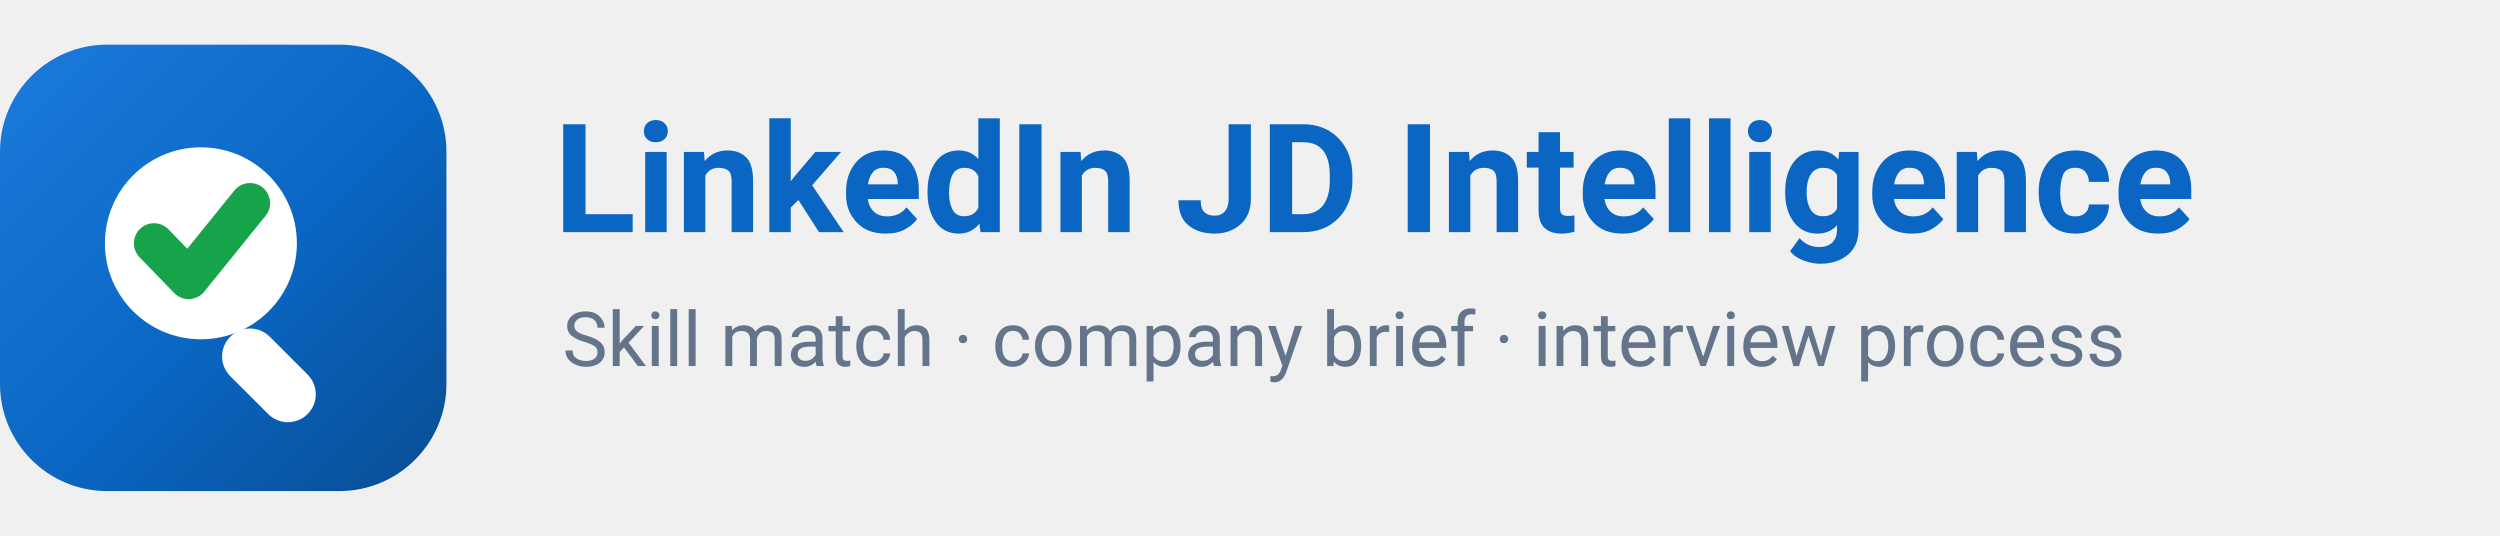
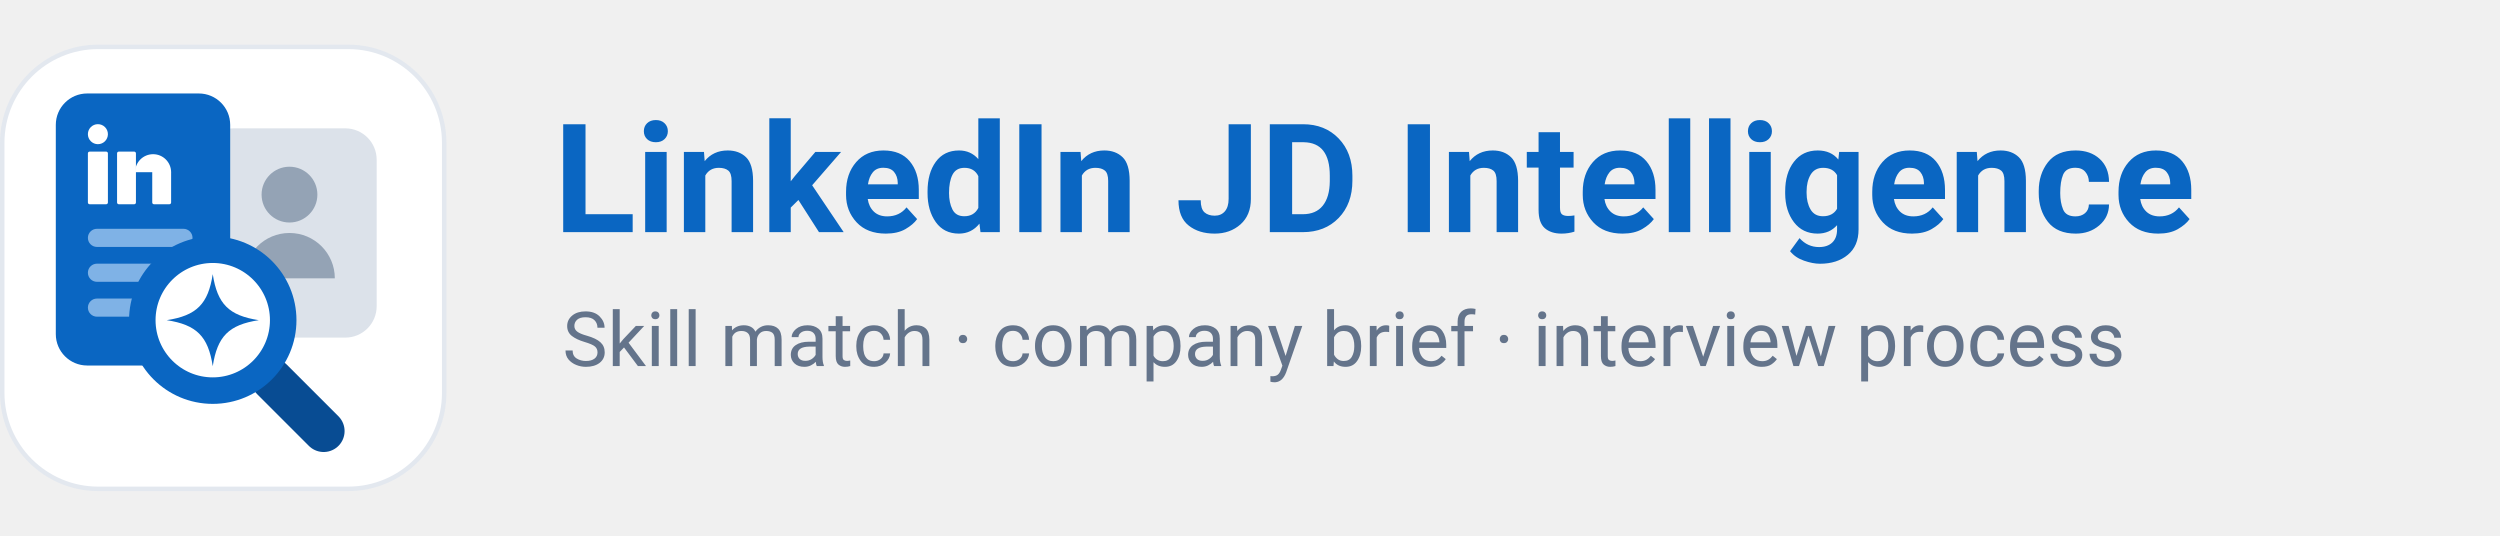
<svg xmlns="http://www.w3.org/2000/svg" viewBox="0 0 560 120">
-   <defs>
-     <linearGradient id="lockupBg" x1="0" y1="0" x2="1" y2="1">
-       <stop offset="0" stop-color="#1B7BDC" />
-       <stop offset="0.55" stop-color="#0A66C2" />
-       <stop offset="1" stop-color="#084C93" />
-     </linearGradient>
-   </defs>
-   <rect x="0" y="10" width="100" height="100" rx="24" fill="url(#lockupBg)" />
-   <g transform="translate(10 20) scale(5)">
-     <circle cx="7" cy="6.9" r="4.3" fill="#fff" />
-     <rect x="9.2" y="10.2" width="4.9" height="2.5" rx="1.25" fill="#fff" transform="rotate(45 9.2 10.2)" />
-     <path d="M4.9 6.9 L6.45 8.5 L9.2 5.1" fill="none" stroke="#16A34A" stroke-width="1.8" stroke-linecap="round" stroke-linejoin="round" />
+   <rect x="0.5" y="10.5" width="99" height="99" rx="21.5" fill="#fff" stroke="#E3E8EF" />
+   <g transform="translate(0 10) scale(1.5625)">
+     <rect x="29" y="12" width="25" height="30" rx="4.5" fill="#DCE2EA" />
+     <g fill="#94A3B5">
+       <circle cx="41.5" cy="21.5" r="4" />
+       <path d="M35 33.5a6.5 6.5 0 0 1 13 0Z" />
+     </g>
+     <rect x="8" y="7" width="25" height="39" rx="4.5" fill="#0A66C2" />
+     <g transform="translate(12.6 11.4) scale(0.82)">
+       <g fill="#FFFFFF">
+         <circle cx="1.75" cy="1.75" r="1.75" />
+         <rect x="0" y="4.8" width="3.5" height="9.2" rx="0.3" />
+         <rect x="5.1" y="4.8" width="3.3" height="9.2" rx="0.3" />
+         <path d="M8.25 8.4A3.15 3.15 0 0 1 14.55 8.4Z" />
+         <rect x="11.25" y="8.1" width="3.3" height="5.9" rx="0.3" />
+       </g>
+     </g>
+     <g fill="#7FB2E6">
+       <rect x="12.6" y="26.4" width="15" height="2.6" rx="1.3" />
+       <rect x="12.6" y="31.4" width="12" height="2.6" rx="1.3" />
+       <rect x="12.6" y="36.4" width="8.5" height="2.6" rx="1.3" />
+     </g>
+     <path d="M39 48L46.4 55.4" fill="none" stroke="#084C93" stroke-width="6" stroke-linecap="round" />
+     <circle cx="30.5" cy="39.5" r="10.1" fill="#FFFFFF" stroke="#0A66C2" stroke-width="3.8" />
+     <path d="M30.5 32.9C31.16 37.19 32.81 38.84 37.1 39.5C32.81 40.16 31.16 41.81 30.5 46.1C29.84 41.81 28.19 40.16 23.9 39.5C28.19 38.84 29.84 37.19 30.5 32.9Z" fill="#0A66C2" />
  </g>
  <text x="124" y="52" font-family="-apple-system, BlinkMacSystemFont, 'Segoe UI', Roboto, Helvetica, Arial, sans-serif" font-size="34" font-weight="700" fill="#0A66C2">LinkedIn JD Intelligence</text>
  <text x="126" y="82" font-family="-apple-system, BlinkMacSystemFont, 'Segoe UI', Roboto, Helvetica, Arial, sans-serif" font-size="17" fill="#64748B">Skill match · company brief · interview process</text>
</svg>
